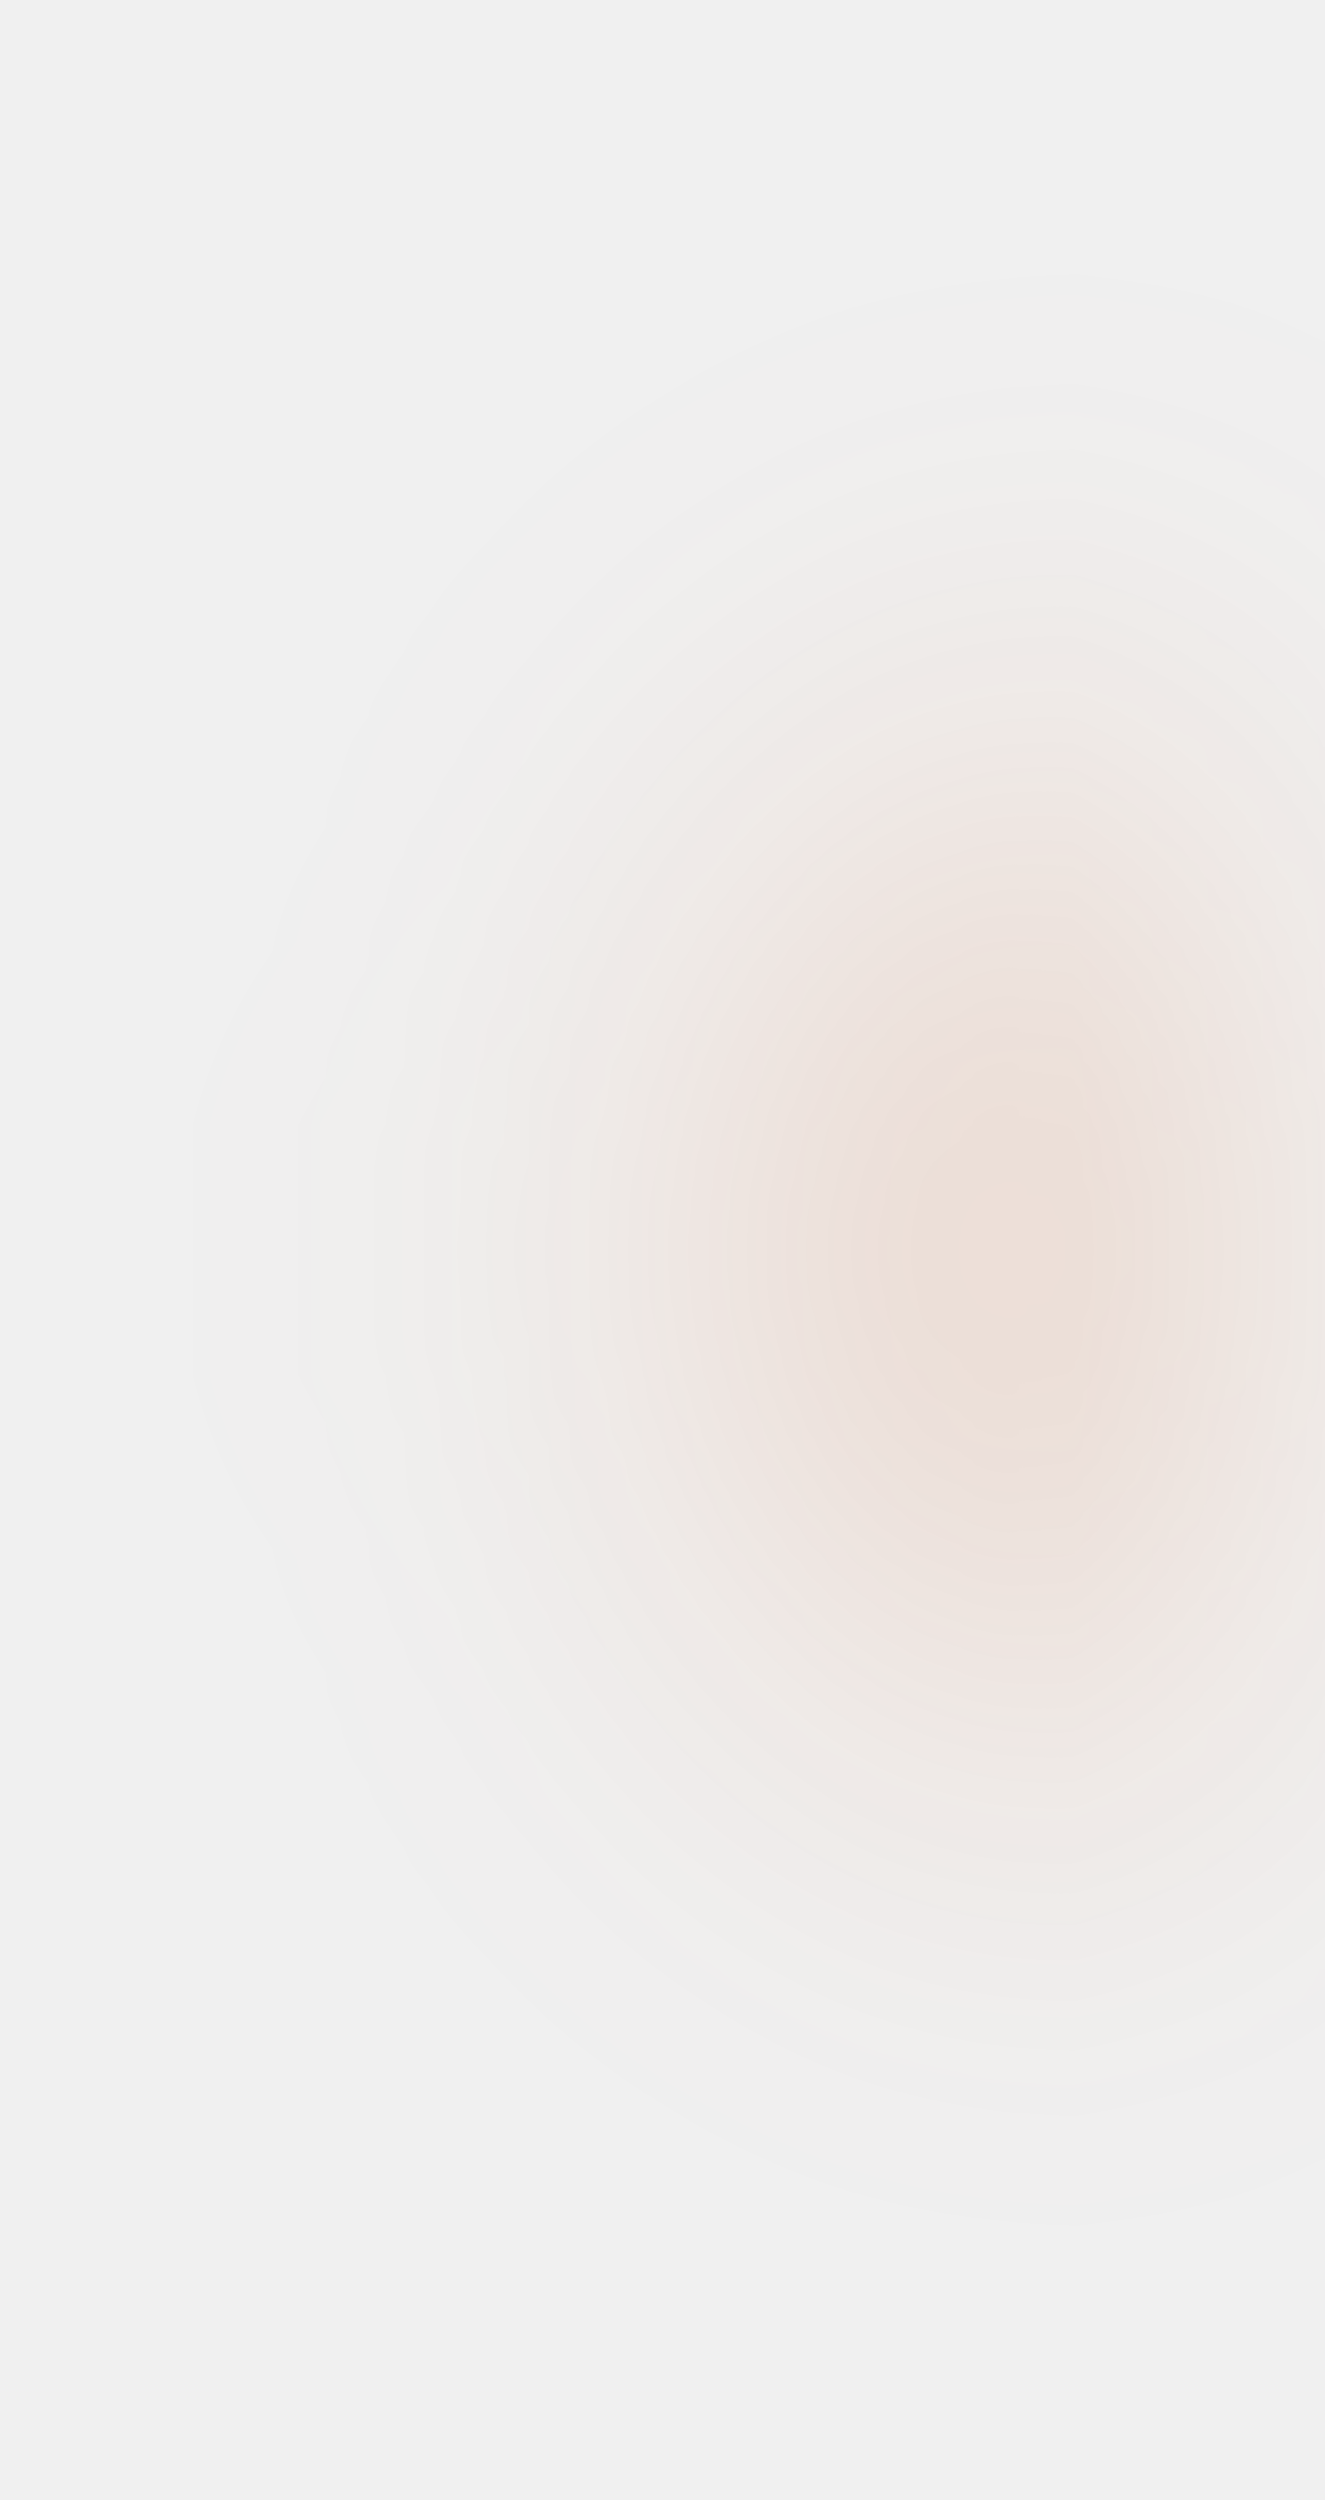
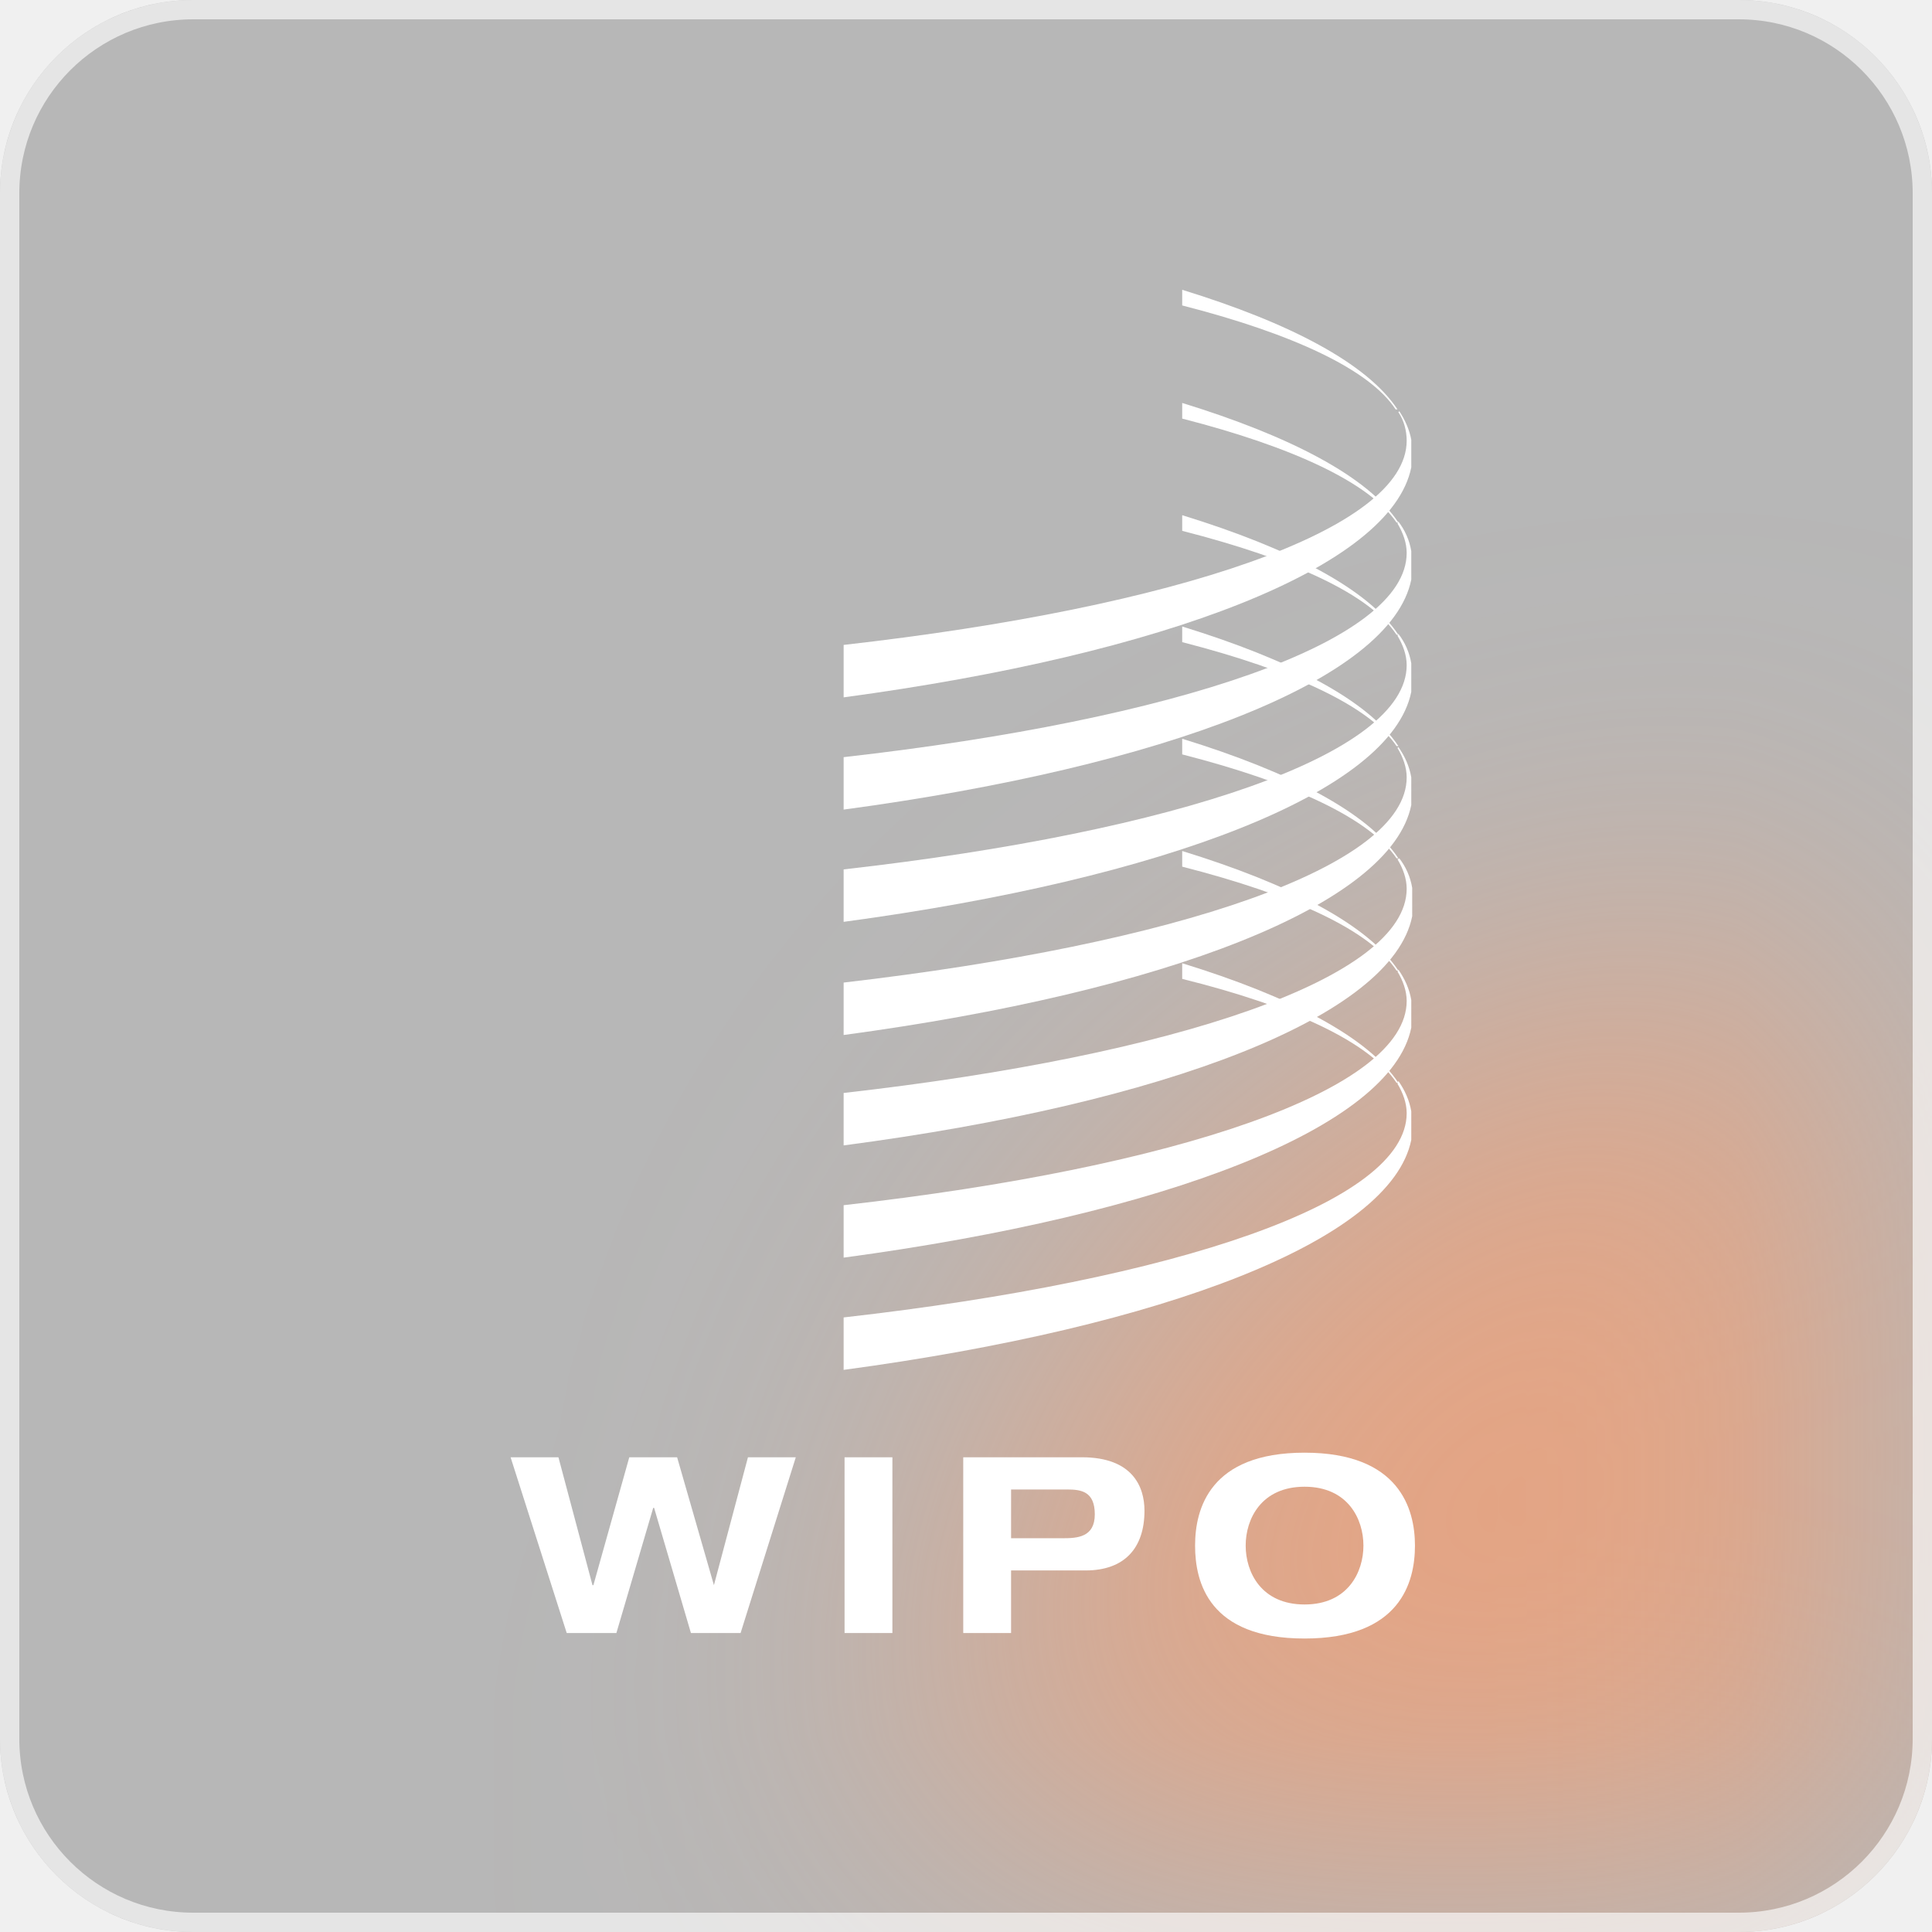
- <svg xmlns="http://www.w3.org/2000/svg" width="1440" height="2717" viewBox="0 0 1440 2717" fill="none">
-   <g filter="url(#filter0_f_456_7237)">
-     <circle cx="1335.5" cy="1358.5" r="558.5" fill="#C84A01" fill-opacity="0.16" />
+ <svg xmlns="http://www.w3.org/2000/svg" width="200" height="200" viewBox="0 0 200 200" fill="none">
+   <g clip-path="url(#clip0_270_10391)">
+     <rect width="200" height="200" rx="20" fill="black" fill-opacity="0.24" />
+     <g filter="url(#filter1_f_270_10391)">
+       <circle cx="186" cy="186" r="86" fill="#FF9966" fill-opacity="0.64" />
+     </g>
+     <g clip-path="url(#clip1_270_10391)">
+       <path d="M52.857 150.857H57.809L61.333 164.096H61.428L65.143 150.857H70.095L73.905 164.096L77.428 150.857H82.381L76.666 169.048H71.524L67.714 156.096H67.619L63.809 169.048H58.666L52.857 150.857Z" fill="white" />
+       <path d="M92.381 150.857H87.428V169.048H92.381V150.857Z" fill="white" />
+       <path d="M99.714 150.857H112C117.238 150.857 118.476 153.905 118.476 156.381C118.476 160.286 116.381 162.572 112.381 162.572H104.667V169.048H99.714V150.857ZM104.667 159.238H110C111.524 159.238 113.333 159.143 113.333 156.762C113.333 154.381 111.905 154.191 110.476 154.191H104.667V159.238Z" fill="white" />
+       <path d="M135.047 150.381C144.857 150.381 146.476 156.19 146.476 160C146.476 163.809 144.952 169.619 135.047 169.619C125.142 169.619 123.714 163.809 123.714 160C123.714 156.19 125.238 150.381 135.047 150.381ZM135.047 166.095C139.523 166.095 141.142 162.762 141.142 160C141.142 157.238 139.523 153.905 135.047 153.905C130.571 153.905 128.952 157.238 128.952 160C128.952 162.762 130.571 166.095 135.047 166.095Z" fill="white" />
+       <path d="M144.476 42.381H144.667C141.524 37.619 133.524 33.429 122.381 30V31.619C133.905 34.571 141.809 38.286 144.476 42.381Z" fill="white" />
+       <path d="M144.571 54.095H144.762C141.619 49.333 133.524 45.142 122.381 41.714V43.333C133.905 46.285 141.809 50 144.571 54.095Z" fill="white" />
+       <path d="M144.571 65.714H144.762C141.619 60.952 133.524 56.762 122.381 53.333V54.952C133.905 57.904 141.809 61.523 144.571 65.714Z" fill="white" />
+       <path d="M144.571 77.237H144.762C141.619 72.475 133.524 68.285 122.381 64.856V66.475C133.905 69.428 141.809 73.142 144.571 77.237Z" fill="white" />
+       <path d="M144.571 88.856H144.762C141.619 84.095 133.524 79.904 122.381 76.476V78.095C133.905 81.047 141.809 84.761 144.571 88.856Z" fill="white" />
+       <path d="M144.571 100.477H144.762C141.619 95.715 133.524 91.524 122.381 88.096V89.715C133.905 92.667 141.809 96.286 144.571 100.477Z" fill="white" />
+       <path d="M144.571 112.096H144.762C141.619 107.334 133.524 103.143 122.381 99.715V101.334C133.905 104.191 141.809 107.905 144.571 112.096Z" fill="white" />
+       <path d="M144.666 112.19C145.238 113.142 145.619 114.19 145.619 115.238C145.619 124.476 121.809 132.476 87.333 136.38V141.809C120.571 137.333 144 128.38 146.095 118V115.047C145.904 113.904 145.428 112.857 144.762 111.904L144.666 112.19Z" fill="white" />
+       <path d="M144.666 100.571C145.238 101.524 145.619 102.571 145.619 103.619C145.619 112.857 121.809 120.857 87.333 124.762V130.19C120.571 125.714 144 116.762 146.095 106.381V103.524C145.904 102.381 145.428 101.333 144.762 100.381L144.666 100.571Z" fill="white" />
+       <path d="M144.666 88.953C145.238 89.905 145.619 90.953 145.619 92C145.619 101.238 121.809 109.238 87.333 113.143V118.572C120.666 114.191 144.095 105.238 146.19 94.857V91.905C146 90.762 145.523 89.715 144.857 88.857L144.666 88.953Z" fill="white" />
+       <path d="M144.666 77.429C145.238 78.382 145.619 79.429 145.619 80.477C145.619 89.715 121.809 97.715 87.333 101.715V107.144C120.571 102.667 144 93.715 146.095 83.334V80.477C145.904 79.334 145.428 78.286 144.762 77.334L144.666 77.429Z" fill="white" />
+       <path d="M144.666 65.81C145.238 66.762 145.619 67.81 145.619 68.857C145.619 78.095 121.809 86.095 87.333 90V95.429C120.571 90.953 144 82 146.095 71.619V68.667C145.904 67.524 145.428 66.476 144.762 65.619L144.666 65.81Z" fill="white" />
+       <path d="M144.762 42.666C145.333 43.524 145.619 44.571 145.619 45.619C145.619 54.857 121.809 62.857 87.333 66.762V72.19C120.571 67.714 144 58.762 146.095 48.381V45.524C145.904 44.476 145.428 43.428 144.857 42.571L144.762 42.666Z" fill="white" />
+       <path d="M144.666 54.191C145.238 55.143 145.619 56.191 145.619 57.238C145.619 66.476 121.809 74.476 87.333 78.381V83.809C120.571 79.333 144 70.381 146.095 60V57.048C145.904 55.905 145.428 54.857 144.762 54L144.666 54.191Z" fill="white" />
+     </g>
  </g>
+   <rect x="1" y="1" width="198" height="198" rx="19" stroke="white" stroke-opacity="0.64" stroke-width="2" />
  <defs>
-     <filter id="filter0_f_456_7237" x="-23" y="0" width="2717" height="2717" filterUnits="userSpaceOnUse" color-interpolation-filters="sRGB">
+     <filter id="filter1_f_270_10391" x="-100" y="-100" width="572" height="572" filterUnits="userSpaceOnUse" color-interpolation-filters="sRGB">
      <feFlood flood-opacity="0" result="BackgroundImageFix" />
      <feBlend mode="normal" in="SourceGraphic" in2="BackgroundImageFix" result="shape" />
-       <feGaussianBlur stdDeviation="400" result="effect1_foregroundBlur_456_7237" />
+       <feGaussianBlur stdDeviation="100" result="effect1_foregroundBlur_270_10391" />
    </filter>
+     <clipPath id="clip0_270_10391">
+       <rect width="200" height="200" rx="20" fill="white" />
+     </clipPath>
+     <clipPath id="clip1_270_10391">
+       <rect width="94.286" height="140" fill="white" transform="translate(52.8569 30)" />
+     </clipPath>
  </defs>
</svg>
